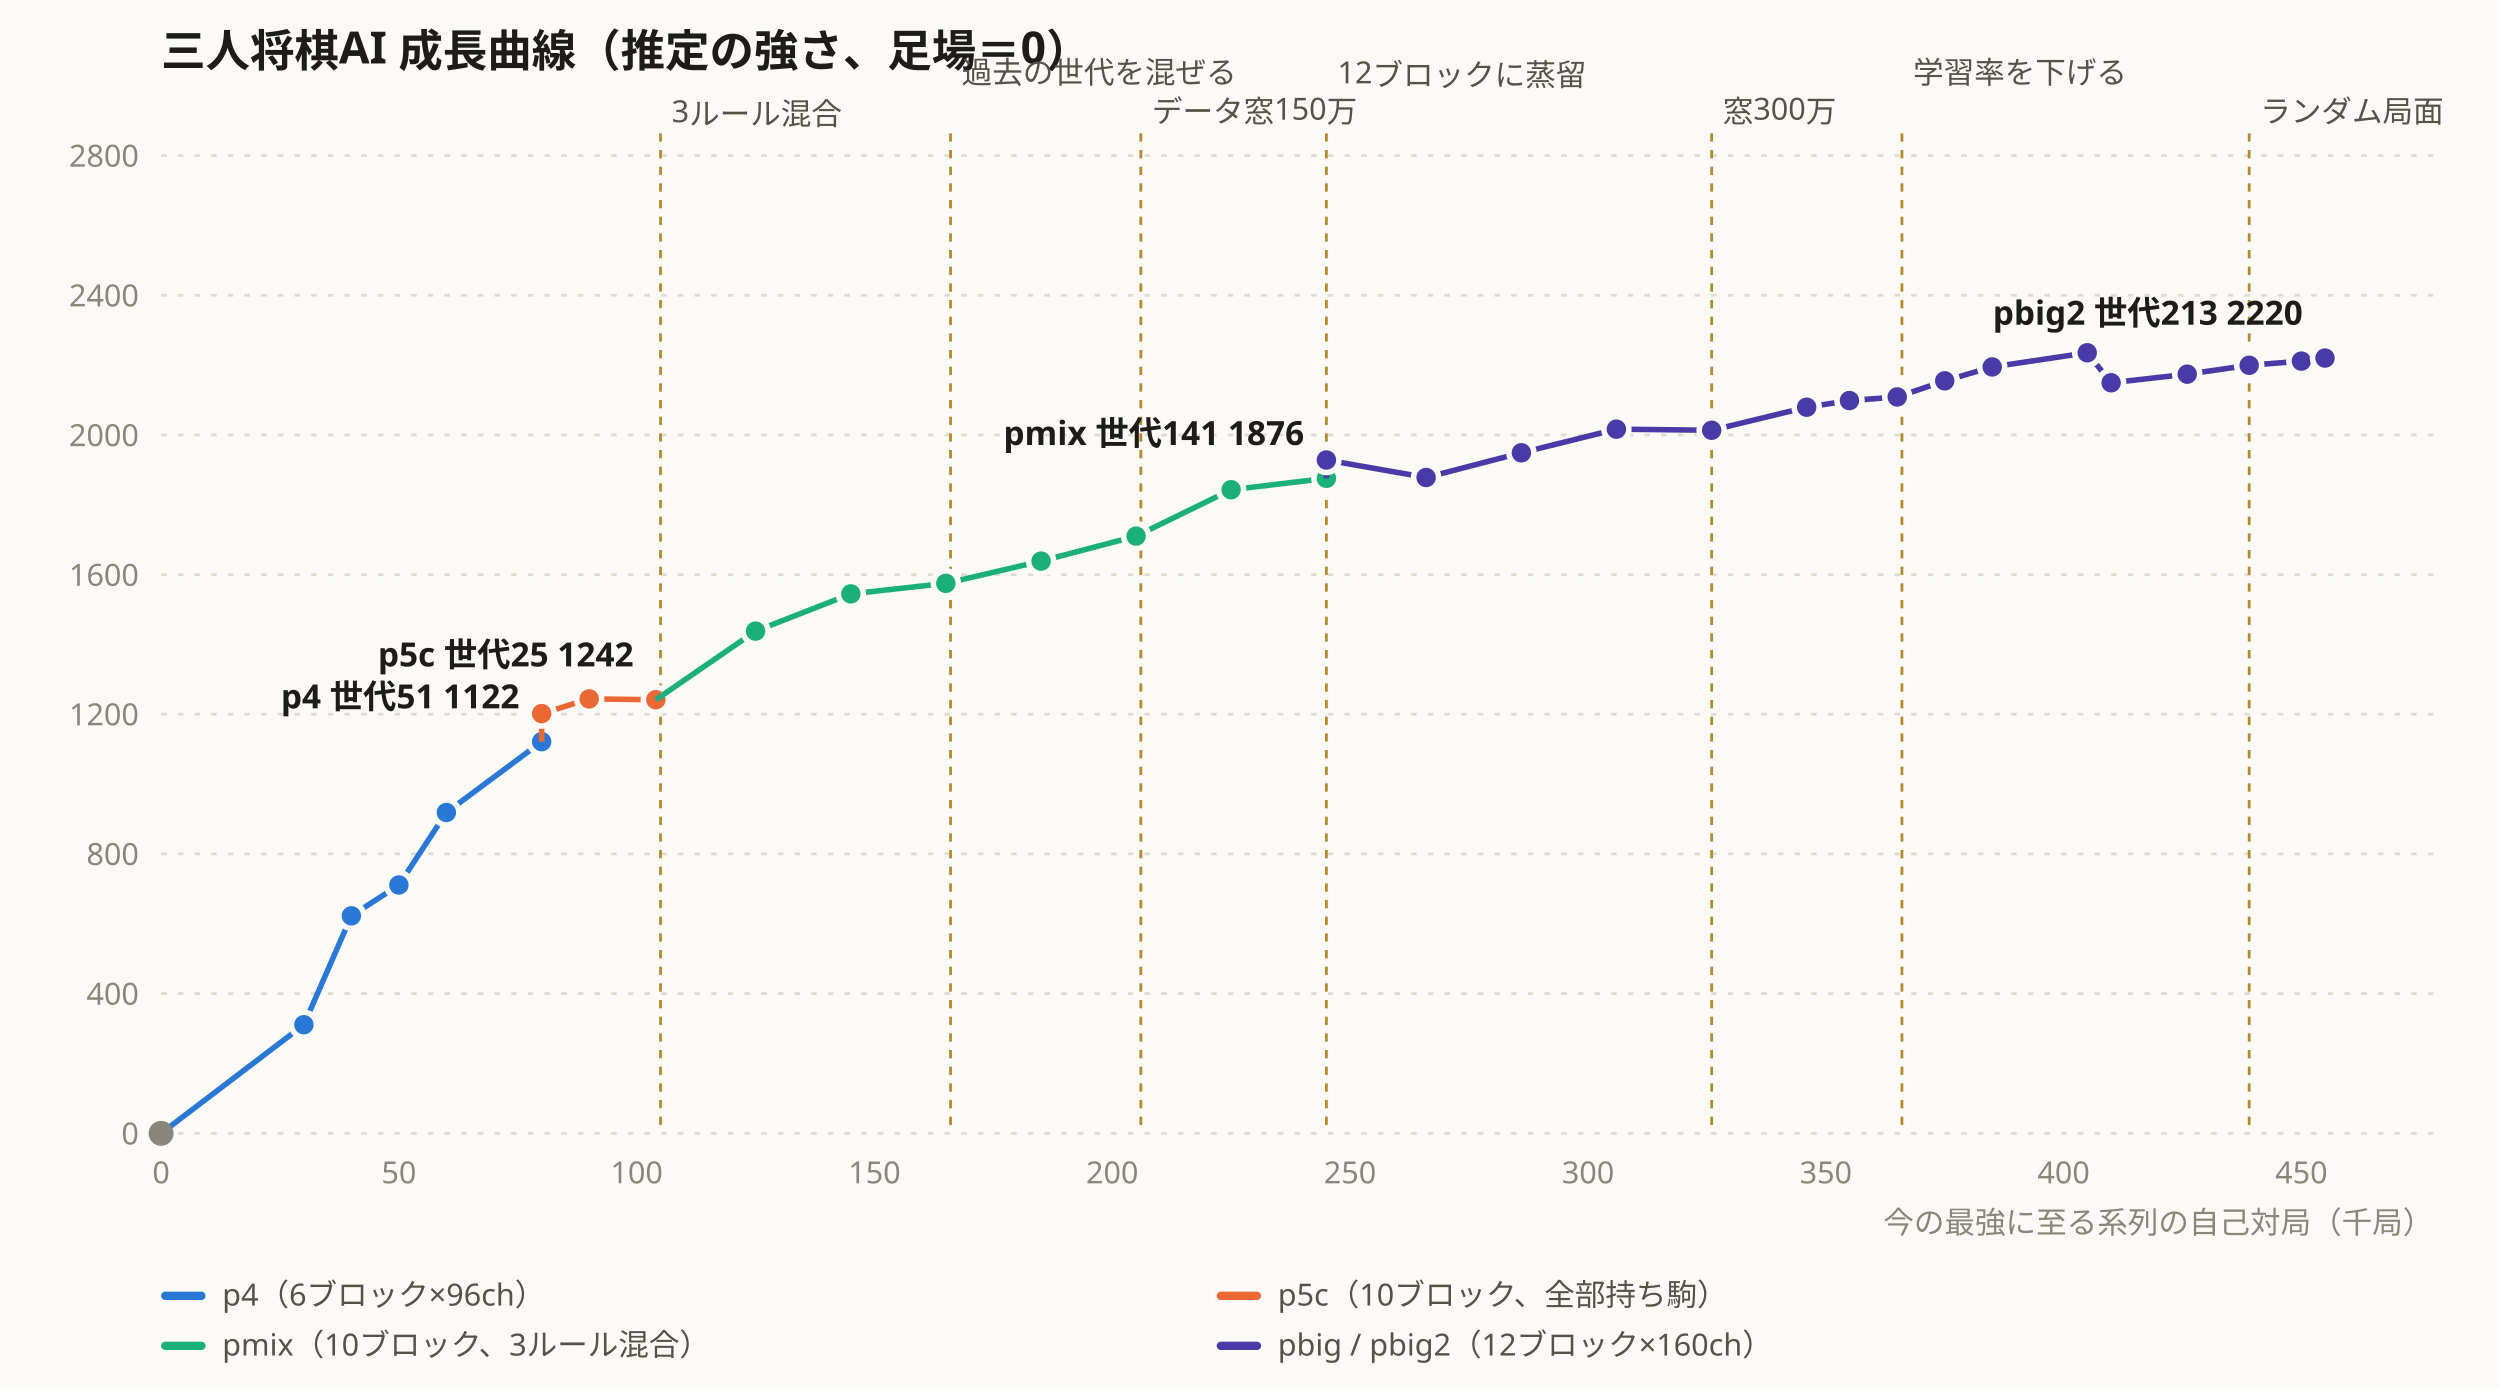
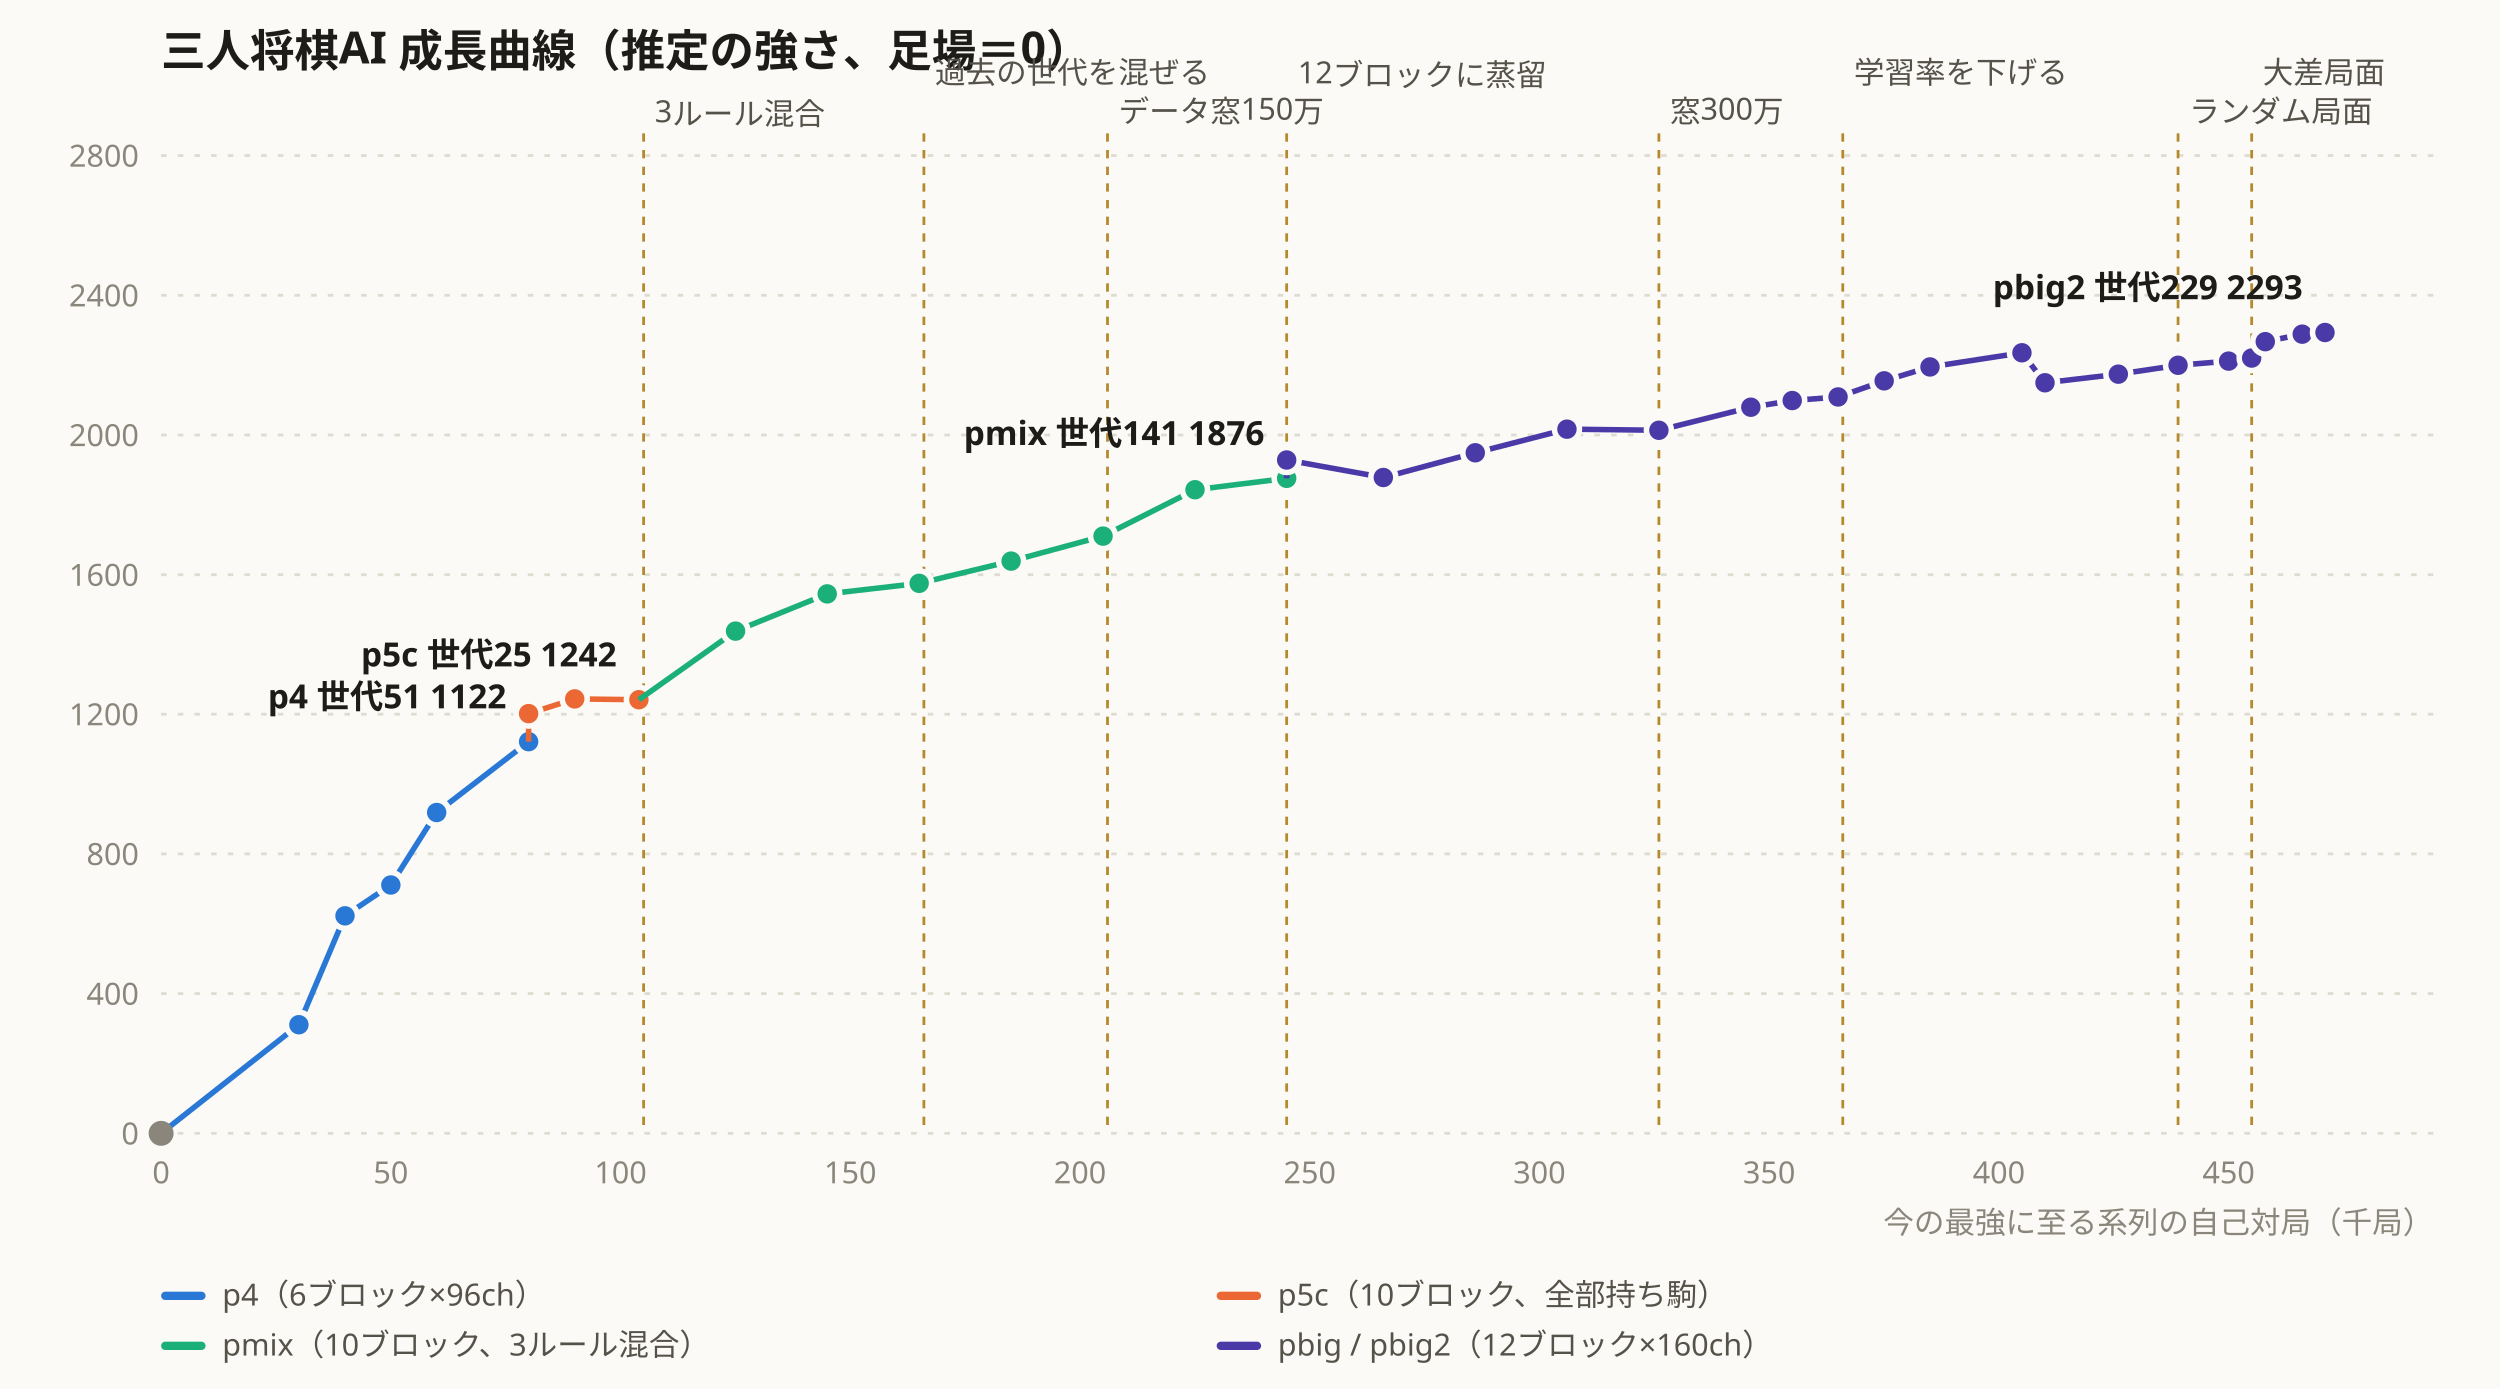
<svg xmlns="http://www.w3.org/2000/svg" viewBox="0 0 900 500" font-family="Hiragino Sans, Yu Gothic, Meiryo, sans-serif">
  <rect width="900" height="500" fill="#fbfaf6" />
  <text x="58" y="24" font-size="16" font-weight="700" fill="#1d1c19">三人将棋AI 成長曲線（推定の強さ、足場＝0）</text>
  <line x1="58" x2="876" y1="408.0" y2="408.0" stroke="#dedbd0" stroke-dasharray="2 4" />
  <text x="50" y="412.0" font-size="11" fill="#8a867b" text-anchor="end">0</text>
  <line x1="58" x2="876" y1="357.7" y2="357.7" stroke="#dedbd0" stroke-dasharray="2 4" />
  <text x="50" y="361.7" font-size="11" fill="#8a867b" text-anchor="end">400</text>
  <line x1="58" x2="876" y1="307.4" y2="307.4" stroke="#dedbd0" stroke-dasharray="2 4" />
  <text x="50" y="311.4" font-size="11" fill="#8a867b" text-anchor="end">800</text>
  <line x1="58" x2="876" y1="257.1" y2="257.1" stroke="#dedbd0" stroke-dasharray="2 4" />
  <text x="50" y="261.1" font-size="11" fill="#8a867b" text-anchor="end">1200</text>
  <line x1="58" x2="876" y1="206.9" y2="206.9" stroke="#dedbd0" stroke-dasharray="2 4" />
  <text x="50" y="210.9" font-size="11" fill="#8a867b" text-anchor="end">1600</text>
  <line x1="58" x2="876" y1="156.6" y2="156.6" stroke="#dedbd0" stroke-dasharray="2 4" />
  <text x="50" y="160.6" font-size="11" fill="#8a867b" text-anchor="end">2000</text>
  <line x1="58" x2="876" y1="106.3" y2="106.3" stroke="#dedbd0" stroke-dasharray="2 4" />
  <text x="50" y="110.3" font-size="11" fill="#8a867b" text-anchor="end">2400</text>
  <line x1="58" x2="876" y1="56.0" y2="56.0" stroke="#dedbd0" stroke-dasharray="2 4" />
  <text x="50" y="60.0" font-size="11" fill="#8a867b" text-anchor="end">2800</text>
  <text x="58.0" y="426" font-size="11" fill="#8a867b" text-anchor="middle">0</text>
-   <text x="143.6" y="426" font-size="11" fill="#8a867b" text-anchor="middle">50</text>
-   <text x="229.2" y="426" font-size="11" fill="#8a867b" text-anchor="middle">100</text>
-   <text x="314.8" y="426" font-size="11" fill="#8a867b" text-anchor="middle">150</text>
-   <text x="400.4" y="426" font-size="11" fill="#8a867b" text-anchor="middle">200</text>
-   <text x="486.0" y="426" font-size="11" fill="#8a867b" text-anchor="middle">250</text>
-   <text x="571.7" y="426" font-size="11" fill="#8a867b" text-anchor="middle">300</text>
-   <text x="657.3" y="426" font-size="11" fill="#8a867b" text-anchor="middle">350</text>
-   <text x="742.9" y="426" font-size="11" fill="#8a867b" text-anchor="middle">400</text>
-   <text x="828.5" y="426" font-size="11" fill="#8a867b" text-anchor="middle">450</text>
+   <text x="140.7" y="426" font-size="11" fill="#8a867b" text-anchor="middle">50</text>
+   <text x="223.4" y="426" font-size="11" fill="#8a867b" text-anchor="middle">100</text>
+   <text x="306.1" y="426" font-size="11" fill="#8a867b" text-anchor="middle">150</text>
+   <text x="388.8" y="426" font-size="11" fill="#8a867b" text-anchor="middle">200</text>
+   <text x="471.5" y="426" font-size="11" fill="#8a867b" text-anchor="middle">250</text>
+   <text x="554.2" y="426" font-size="11" fill="#8a867b" text-anchor="middle">300</text>
+   <text x="636.9" y="426" font-size="11" fill="#8a867b" text-anchor="middle">350</text>
+   <text x="719.6" y="426" font-size="11" fill="#8a867b" text-anchor="middle">400</text>
+   <text x="802.3" y="426" font-size="11" fill="#8a867b" text-anchor="middle">450</text>
  <text x="876" y="444" font-size="11" fill="#8a867b" text-anchor="end">今の最強に至る系列の自己対局（千局）</text>
-   <line x1="237.8" x2="237.8" y1="48" y2="408" stroke="#b48a2c" stroke-dasharray="3 3" />
-   <text x="241.8" y="44" font-size="11" fill="#55524a">3ルール混合</text>
-   <line x1="342.2" x2="342.2" y1="48" y2="408" stroke="#b48a2c" stroke-dasharray="3 3" />
-   <text x="346.2" y="30" font-size="11" fill="#55524a">過去の世代を混ぜる</text>
-   <line x1="410.7" x2="410.7" y1="48" y2="408" stroke="#b48a2c" stroke-dasharray="3 3" />
-   <text x="414.7" y="44" font-size="11" fill="#55524a">データ窓150万</text>
-   <line x1="477.5" x2="477.5" y1="48" y2="408" stroke="#b48a2c" stroke-dasharray="3 3" />
-   <text x="481.5" y="30" font-size="11" fill="#55524a">12ブロックに蒸留</text>
-   <line x1="616.2" x2="616.2" y1="48" y2="408" stroke="#b48a2c" stroke-dasharray="3 3" />
-   <text x="620.2" y="44" font-size="11" fill="#55524a">窓300万</text>
-   <line x1="684.7" x2="684.7" y1="48" y2="408" stroke="#b48a2c" stroke-dasharray="3 3" />
-   <text x="688.7" y="30" font-size="11" fill="#55524a">学習率を下げる</text>
-   <line x1="809.7" x2="809.7" y1="48" y2="408" stroke="#b48a2c" stroke-dasharray="3 3" />
-   <text x="813.7" y="44" font-size="11" fill="#55524a">ランダム局面</text>
-   <polyline fill="none" stroke="#2a78d6" stroke-width="2" stroke-linejoin="round" points="58.0,408.0 109.4,368.9 126.5,329.7 143.6,318.6 160.7,292.5 195.0,267.0" />
-   <circle cx="109.4" cy="368.9" r="4.5" fill="#2a78d6" stroke="#fbfaf6" stroke-width="2" />
-   <circle cx="126.5" cy="329.7" r="4.5" fill="#2a78d6" stroke="#fbfaf6" stroke-width="2" />
-   <circle cx="143.6" cy="318.6" r="4.5" fill="#2a78d6" stroke="#fbfaf6" stroke-width="2" />
-   <circle cx="160.7" cy="292.5" r="4.5" fill="#2a78d6" stroke="#fbfaf6" stroke-width="2" />
-   <circle cx="195.0" cy="267.0" r="4.5" fill="#2a78d6" stroke="#fbfaf6" stroke-width="2" />
-   <text x="187.0" y="255.0" font-size="12" font-weight="700" fill="#1d1c19" text-anchor="end">p4 世代51 1122</text>
-   <polyline fill="none" stroke="#eb6834" stroke-width="2" stroke-linejoin="round" points="195.0,267.0 195.0,256.9 212.1,251.6 236.1,251.9" />
-   <circle cx="195.0" cy="256.9" r="4.5" fill="#eb6834" stroke="#fbfaf6" stroke-width="2" />
-   <circle cx="212.1" cy="251.6" r="4.5" fill="#eb6834" stroke="#fbfaf6" stroke-width="2" />
-   <circle cx="236.1" cy="251.9" r="4.5" fill="#eb6834" stroke="#fbfaf6" stroke-width="2" />
-   <text x="228.1" y="239.9" font-size="12" font-weight="700" fill="#1d1c19" text-anchor="end">p5c 世代25 1242</text>
-   <polyline fill="none" stroke="#1baf7a" stroke-width="2" stroke-linejoin="round" points="236.1,251.9 272.0,227.2 306.3,213.8 340.5,210.0 374.8,202.0 409.0,193.0 443.2,176.3 477.5,172.2" />
-   <circle cx="272.0" cy="227.2" r="4.5" fill="#1baf7a" stroke="#fbfaf6" stroke-width="2" />
-   <circle cx="306.3" cy="213.8" r="4.5" fill="#1baf7a" stroke="#fbfaf6" stroke-width="2" />
-   <circle cx="340.5" cy="210.0" r="4.5" fill="#1baf7a" stroke="#fbfaf6" stroke-width="2" />
-   <circle cx="374.8" cy="202.0" r="4.5" fill="#1baf7a" stroke="#fbfaf6" stroke-width="2" />
-   <circle cx="409.0" cy="193.0" r="4.5" fill="#1baf7a" stroke="#fbfaf6" stroke-width="2" />
-   <circle cx="443.2" cy="176.3" r="4.5" fill="#1baf7a" stroke="#fbfaf6" stroke-width="2" />
-   <circle cx="477.5" cy="172.2" r="4.5" fill="#1baf7a" stroke="#fbfaf6" stroke-width="2" />
-   <text x="469.5" y="160.2" font-size="12" font-weight="700" fill="#1d1c19" text-anchor="end">pmix 世代141 1876</text>
-   <polyline fill="none" stroke="#4a3aa7" stroke-width="2" stroke-linejoin="round" points="477.5,172.2 477.5,165.6 513.4,171.9 547.7,163.0 581.9,154.5 616.2,154.9 650.4,146.6 665.8,144.2 683.0,142.9 700.1,137.1 717.2,132.1 751.4,127.0 760.0,137.8 787.4,134.7 809.7,131.5 828.5,130.0 837.0,128.9" />
-   <circle cx="477.5" cy="165.6" r="4.5" fill="#4a3aa7" stroke="#fbfaf6" stroke-width="2" />
-   <circle cx="513.4" cy="171.9" r="4.5" fill="#4a3aa7" stroke="#fbfaf6" stroke-width="2" />
-   <circle cx="547.7" cy="163.0" r="4.5" fill="#4a3aa7" stroke="#fbfaf6" stroke-width="2" />
-   <circle cx="581.9" cy="154.5" r="4.5" fill="#4a3aa7" stroke="#fbfaf6" stroke-width="2" />
-   <circle cx="616.2" cy="154.9" r="4.5" fill="#4a3aa7" stroke="#fbfaf6" stroke-width="2" />
-   <circle cx="650.4" cy="146.6" r="4.5" fill="#4a3aa7" stroke="#fbfaf6" stroke-width="2" />
-   <circle cx="665.8" cy="144.2" r="4.5" fill="#4a3aa7" stroke="#fbfaf6" stroke-width="2" />
-   <circle cx="683.0" cy="142.9" r="4.5" fill="#4a3aa7" stroke="#fbfaf6" stroke-width="2" />
-   <circle cx="700.1" cy="137.1" r="4.5" fill="#4a3aa7" stroke="#fbfaf6" stroke-width="2" />
-   <circle cx="717.2" cy="132.1" r="4.5" fill="#4a3aa7" stroke="#fbfaf6" stroke-width="2" />
-   <circle cx="751.4" cy="127.0" r="4.5" fill="#4a3aa7" stroke="#fbfaf6" stroke-width="2" />
-   <circle cx="760.0" cy="137.8" r="4.5" fill="#4a3aa7" stroke="#fbfaf6" stroke-width="2" />
-   <circle cx="787.4" cy="134.7" r="4.5" fill="#4a3aa7" stroke="#fbfaf6" stroke-width="2" />
-   <circle cx="809.7" cy="131.5" r="4.5" fill="#4a3aa7" stroke="#fbfaf6" stroke-width="2" />
-   <circle cx="828.5" cy="130.0" r="4.5" fill="#4a3aa7" stroke="#fbfaf6" stroke-width="2" />
-   <circle cx="837.0" cy="128.9" r="4.5" fill="#4a3aa7" stroke="#fbfaf6" stroke-width="2" />
-   <text x="829.0" y="116.9" font-size="12" font-weight="700" fill="#1d1c19" text-anchor="end">pbig2 世代213 2220</text>
+   <line x1="231.7" x2="231.7" y1="48" y2="408" stroke="#b48a2c" stroke-dasharray="3 3" />
+   <text x="235.7" y="44" font-size="11" fill="#55524a">3ルール混合</text>
+   <line x1="332.6" x2="332.6" y1="48" y2="408" stroke="#b48a2c" stroke-dasharray="3 3" />
+   <text x="336.6" y="30" font-size="11" fill="#55524a">過去の世代を混ぜる</text>
+   <line x1="398.7" x2="398.7" y1="48" y2="408" stroke="#b48a2c" stroke-dasharray="3 3" />
+   <text x="402.7" y="44" font-size="11" fill="#55524a">データ窓150万</text>
+   <line x1="463.2" x2="463.2" y1="48" y2="408" stroke="#b48a2c" stroke-dasharray="3 3" />
+   <text x="467.2" y="30" font-size="11" fill="#55524a">12ブロックに蒸留</text>
+   <line x1="597.2" x2="597.2" y1="48" y2="408" stroke="#b48a2c" stroke-dasharray="3 3" />
+   <text x="601.2" y="44" font-size="11" fill="#55524a">窓300万</text>
+   <line x1="663.4" x2="663.4" y1="48" y2="408" stroke="#b48a2c" stroke-dasharray="3 3" />
+   <text x="667.4" y="30" font-size="11" fill="#55524a">学習率を下げる</text>
+   <line x1="784.1" x2="784.1" y1="48" y2="408" stroke="#b48a2c" stroke-dasharray="3 3" />
+   <text x="788.1" y="44" font-size="11" fill="#55524a">ランダム局面</text>
+   <line x1="810.6" x2="810.6" y1="48" y2="408" stroke="#b48a2c" stroke-dasharray="3 3" />
+   <text x="814.6" y="30" font-size="11" fill="#55524a">大差局面</text>
+   <polyline fill="none" stroke="#2a78d6" stroke-width="2" stroke-linejoin="round" points="58.0,408.0 107.6,368.9 124.2,329.7 140.7,318.6 157.2,292.5 190.3,267.0" />
+   <circle cx="107.6" cy="368.9" r="4.5" fill="#2a78d6" stroke="#fbfaf6" stroke-width="2" />
+   <circle cx="124.2" cy="329.7" r="4.5" fill="#2a78d6" stroke="#fbfaf6" stroke-width="2" />
+   <circle cx="140.7" cy="318.6" r="4.5" fill="#2a78d6" stroke="#fbfaf6" stroke-width="2" />
+   <circle cx="157.2" cy="292.5" r="4.5" fill="#2a78d6" stroke="#fbfaf6" stroke-width="2" />
+   <circle cx="190.3" cy="267.0" r="4.5" fill="#2a78d6" stroke="#fbfaf6" stroke-width="2" />
+   <text x="182.3" y="255.0" font-size="12" font-weight="700" fill="#1d1c19" text-anchor="end">p4 世代51 1122</text>
+   <polyline fill="none" stroke="#eb6834" stroke-width="2" stroke-linejoin="round" points="190.3,267.0 190.3,256.9 206.9,251.6 230.0,251.9" />
+   <circle cx="190.3" cy="256.9" r="4.5" fill="#eb6834" stroke="#fbfaf6" stroke-width="2" />
+   <circle cx="206.9" cy="251.6" r="4.5" fill="#eb6834" stroke="#fbfaf6" stroke-width="2" />
+   <circle cx="230.0" cy="251.9" r="4.5" fill="#eb6834" stroke="#fbfaf6" stroke-width="2" />
+   <text x="222.0" y="239.9" font-size="12" font-weight="700" fill="#1d1c19" text-anchor="end">p5c 世代25 1242</text>
+   <polyline fill="none" stroke="#1baf7a" stroke-width="2" stroke-linejoin="round" points="230.0,251.9 264.8,227.2 297.8,213.8 330.9,210.0 364.0,202.0 397.1,193.0 430.2,176.3 463.2,172.2" />
+   <circle cx="264.8" cy="227.2" r="4.5" fill="#1baf7a" stroke="#fbfaf6" stroke-width="2" />
+   <circle cx="297.8" cy="213.8" r="4.5" fill="#1baf7a" stroke="#fbfaf6" stroke-width="2" />
+   <circle cx="330.9" cy="210.0" r="4.5" fill="#1baf7a" stroke="#fbfaf6" stroke-width="2" />
+   <circle cx="364.0" cy="202.0" r="4.5" fill="#1baf7a" stroke="#fbfaf6" stroke-width="2" />
+   <circle cx="397.1" cy="193.0" r="4.5" fill="#1baf7a" stroke="#fbfaf6" stroke-width="2" />
+   <circle cx="430.2" cy="176.3" r="4.5" fill="#1baf7a" stroke="#fbfaf6" stroke-width="2" />
+   <circle cx="463.2" cy="172.2" r="4.5" fill="#1baf7a" stroke="#fbfaf6" stroke-width="2" />
+   <text x="455.2" y="160.2" font-size="12" font-weight="700" fill="#1d1c19" text-anchor="end">pmix 世代141 1876</text>
+   <polyline fill="none" stroke="#4a3aa7" stroke-width="2" stroke-linejoin="round" points="463.2,172.2 463.2,165.6 498.0,171.9 531.1,163.0 564.1,154.5 597.2,154.9 630.3,146.6 645.2,144.2 661.7,142.9 678.3,137.1 694.8,132.1 727.9,127.0 736.2,137.8 762.6,134.7 784.1,131.5 802.3,130.0 810.6,128.9 815.5,123.0 828.8,120.3 837.0,119.7" />
+   <circle cx="463.2" cy="165.6" r="4.5" fill="#4a3aa7" stroke="#fbfaf6" stroke-width="2" />
+   <circle cx="498.0" cy="171.9" r="4.5" fill="#4a3aa7" stroke="#fbfaf6" stroke-width="2" />
+   <circle cx="531.1" cy="163.0" r="4.5" fill="#4a3aa7" stroke="#fbfaf6" stroke-width="2" />
+   <circle cx="564.1" cy="154.5" r="4.5" fill="#4a3aa7" stroke="#fbfaf6" stroke-width="2" />
+   <circle cx="597.2" cy="154.9" r="4.5" fill="#4a3aa7" stroke="#fbfaf6" stroke-width="2" />
+   <circle cx="630.3" cy="146.6" r="4.5" fill="#4a3aa7" stroke="#fbfaf6" stroke-width="2" />
+   <circle cx="645.2" cy="144.2" r="4.5" fill="#4a3aa7" stroke="#fbfaf6" stroke-width="2" />
+   <circle cx="661.7" cy="142.9" r="4.5" fill="#4a3aa7" stroke="#fbfaf6" stroke-width="2" />
+   <circle cx="678.3" cy="137.1" r="4.5" fill="#4a3aa7" stroke="#fbfaf6" stroke-width="2" />
+   <circle cx="694.8" cy="132.1" r="4.5" fill="#4a3aa7" stroke="#fbfaf6" stroke-width="2" />
+   <circle cx="727.9" cy="127.0" r="4.5" fill="#4a3aa7" stroke="#fbfaf6" stroke-width="2" />
+   <circle cx="736.2" cy="137.8" r="4.5" fill="#4a3aa7" stroke="#fbfaf6" stroke-width="2" />
+   <circle cx="762.6" cy="134.7" r="4.5" fill="#4a3aa7" stroke="#fbfaf6" stroke-width="2" />
+   <circle cx="784.1" cy="131.5" r="4.5" fill="#4a3aa7" stroke="#fbfaf6" stroke-width="2" />
+   <circle cx="802.3" cy="130.0" r="4.5" fill="#4a3aa7" stroke="#fbfaf6" stroke-width="2" />
+   <circle cx="810.6" cy="128.9" r="4.5" fill="#4a3aa7" stroke="#fbfaf6" stroke-width="2" />
+   <circle cx="815.5" cy="123.0" r="4.5" fill="#4a3aa7" stroke="#fbfaf6" stroke-width="2" />
+   <circle cx="828.8" cy="120.3" r="4.5" fill="#4a3aa7" stroke="#fbfaf6" stroke-width="2" />
+   <circle cx="837.0" cy="119.7" r="4.5" fill="#4a3aa7" stroke="#fbfaf6" stroke-width="2" />
+   <text x="829.0" y="107.7" font-size="12" font-weight="700" fill="#1d1c19" text-anchor="end">pbig2 世代229 2293</text>
  <circle cx="58.0" cy="408.0" r="4.5" fill="#8a867b" />
  <rect x="58" y="465" width="16" height="3" rx="1.5" fill="#2a78d6" />
  <text x="80" y="470" font-size="11" fill="#55524a">p4（6ブロック×96ch）</text>
  <rect x="438" y="465" width="16" height="3" rx="1.5" fill="#eb6834" />
  <text x="460" y="470" font-size="11" fill="#55524a">p5c（10ブロック、全部持ち駒）</text>
  <rect x="58" y="483" width="16" height="3" rx="1.5" fill="#1baf7a" />
  <text x="80" y="488" font-size="11" fill="#55524a">pmix（10ブロック、3ルール混合）</text>
  <rect x="438" y="483" width="16" height="3" rx="1.5" fill="#4a3aa7" />
  <text x="460" y="488" font-size="11" fill="#55524a">pbig / pbig2（12ブロック×160ch）</text>
</svg>
